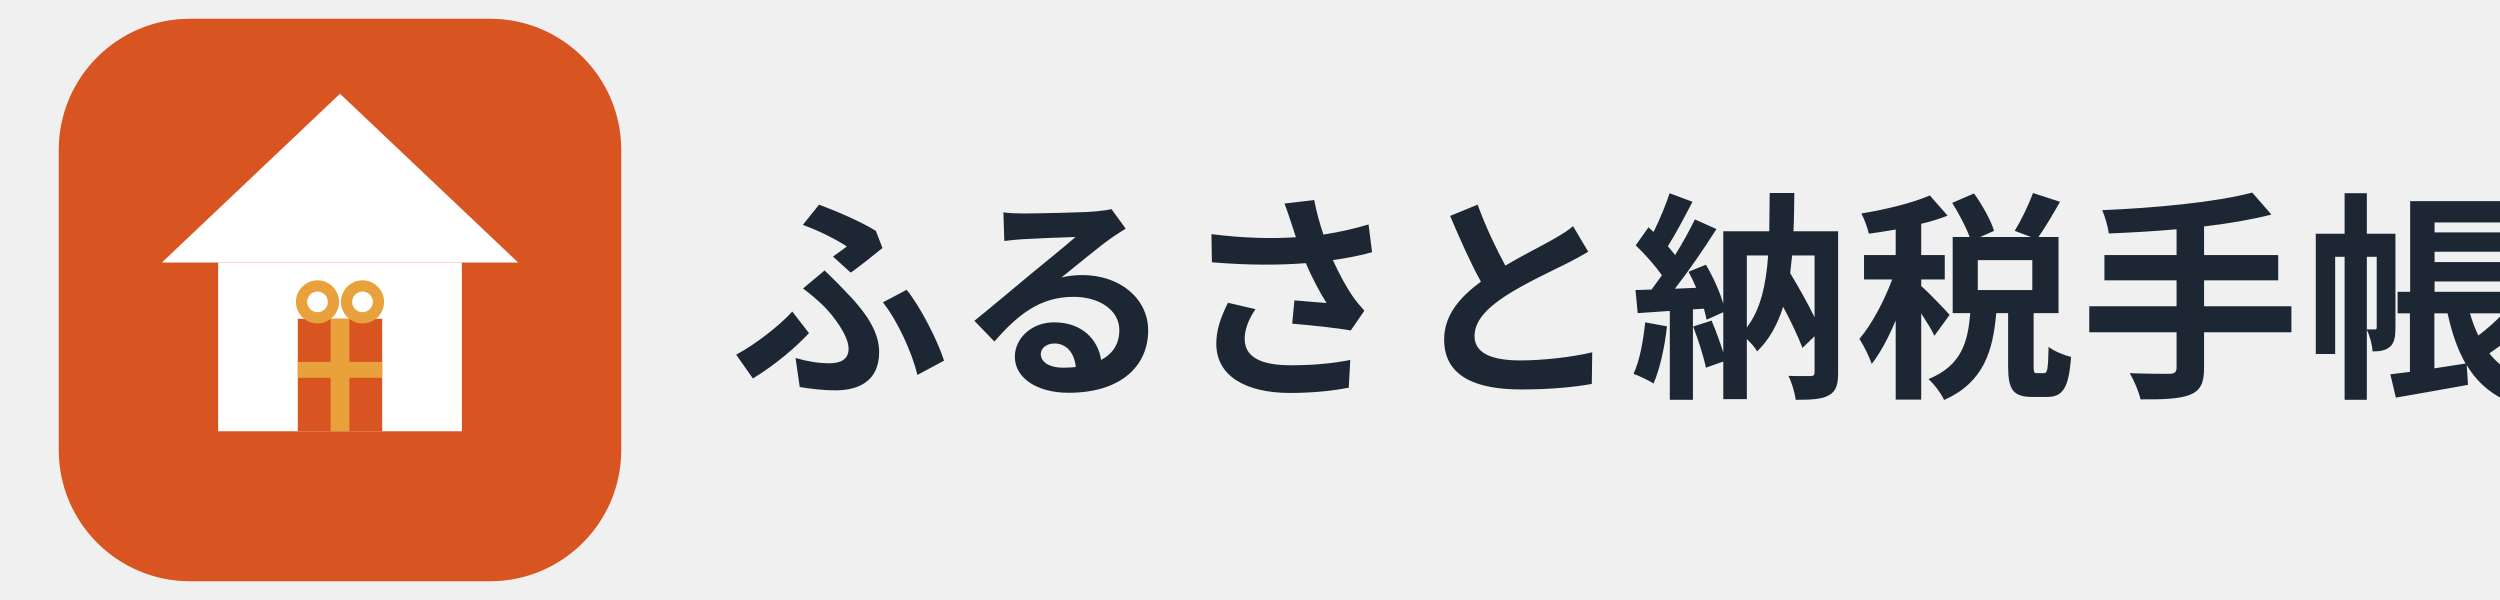
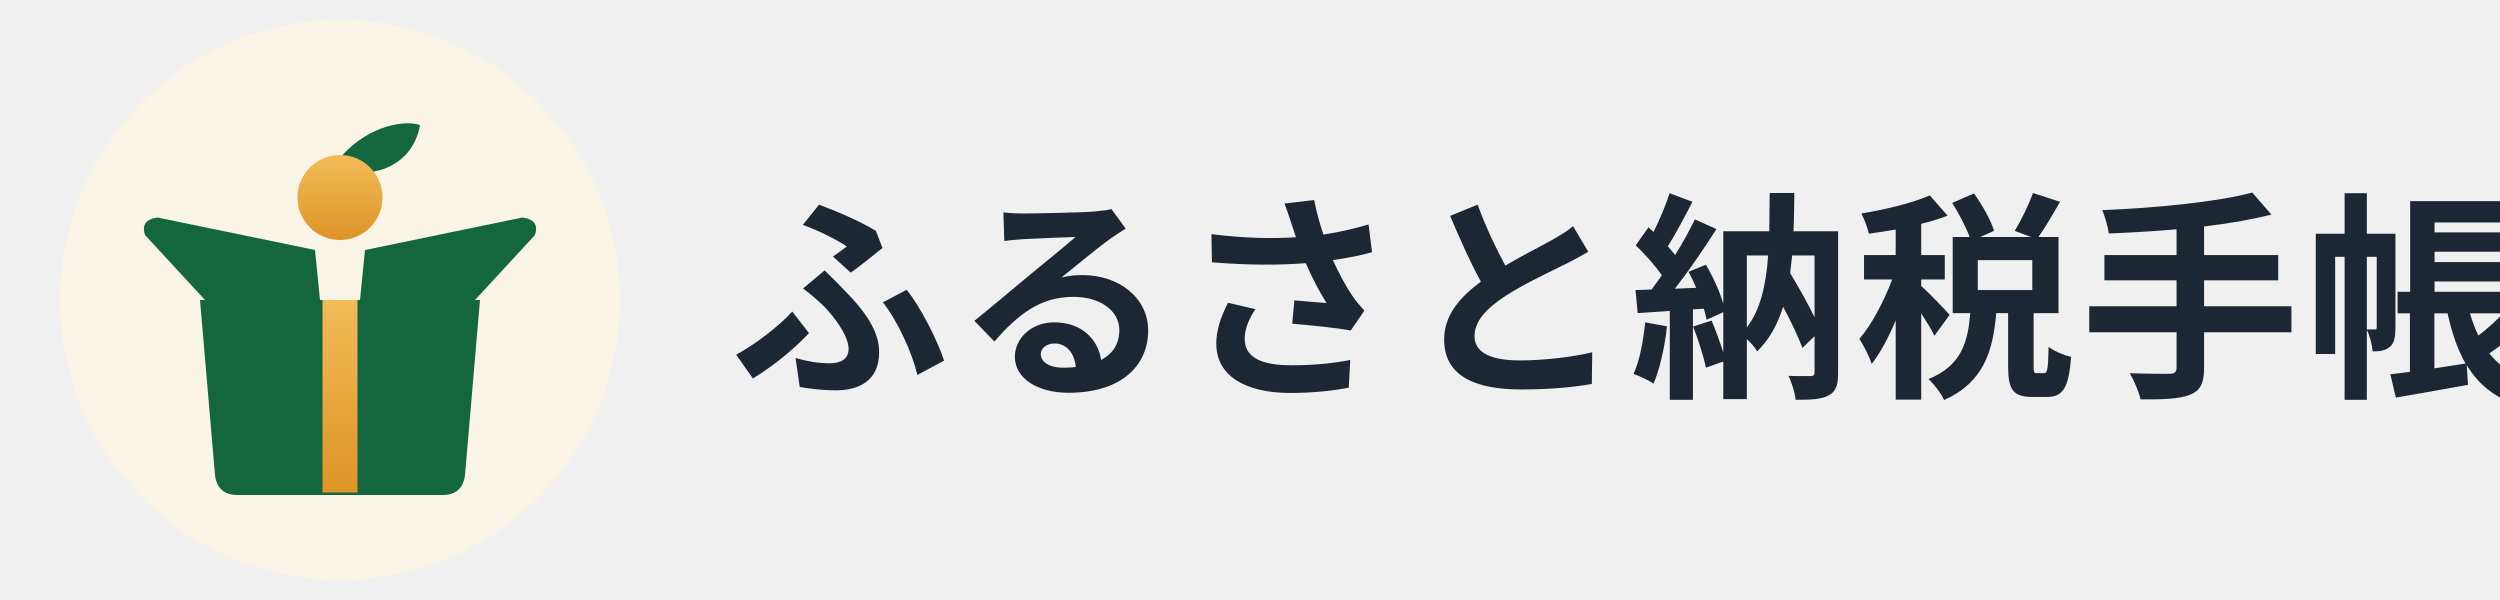
<svg xmlns="http://www.w3.org/2000/svg" viewBox="0 0 1000 240" width="1000" height="240" role="img" aria-label="ふるさと納税手帳">
-   <svg x="16" y="0" width="240" height="240" viewBox="0 0 64 64">
-     <rect x="2" y="2" width="60" height="60" rx="14" fill="#D85420" />
-     <polygon points="32,10 13,28 51,28" fill="#ffffff" />
-     <rect x="19" y="28" width="26" height="18" fill="#ffffff" />
-     <rect x="27.5" y="34" width="9" height="12" fill="#D85420" />
-     <rect x="31" y="34" width="2" height="12" fill="#E9A13B" />
-     <rect x="27.5" y="38.6" width="9" height="1.7" fill="#E9A13B" />
-     <circle cx="29.6" cy="32.2" r="1.7" fill="none" stroke="#E9A13B" stroke-width="1.2" />
-     <circle cx="34.4" cy="32.2" r="1.7" fill="none" stroke="#E9A13B" stroke-width="1.2" />
+   <svg x="16" y="0" width="240" height="240" viewBox="0 0 240 240">
+     <defs>
+       <linearGradient id="goldA" x1="0" y1="0" x2="0" y2="1">
+         <stop offset="0" stop-color="#F2BC58" />
+         <stop offset="1" stop-color="#DE9426" />
+       </linearGradient>
+     </defs>
+     <circle cx="120" cy="120" r="112" fill="#FAF4E6" />
+     <path d="M121 62 C132 50 146 48 152 50 C150 62 140 70 126 69 C120 68 119 66 121 62 Z" fill="#14663F" />
+     <circle cx="120" cy="79" r="17" fill="url(#goldA)" />
+     <path d="M66 120 L42 94 Q40 88 47 87 L110 100 L112 120 Z" fill="#14663F" />
+     <path d="M174 120 L198 94 Q200 88 193 87 L130 100 L128 120 Z" fill="#14663F" />
+     <path d="M64 120 L176 120 L170 190 Q169 198 161 198 L79 198 Q71 198 70 190 Z" fill="#14663F" />
+     <rect x="113" y="120" width="14" height="77" fill="url(#goldA)" />
  </svg>
  <text x="292" y="152" font-family="-apple-system,'Hiragino Kaku Gothic ProN','Hiragino Sans','Yu Gothic',YuGothic,'Noto Sans JP',sans-serif" font-size="88" font-weight="700" letter-spacing="2" fill="#1c2733">ふるさと納税手帳</text>
</svg>
